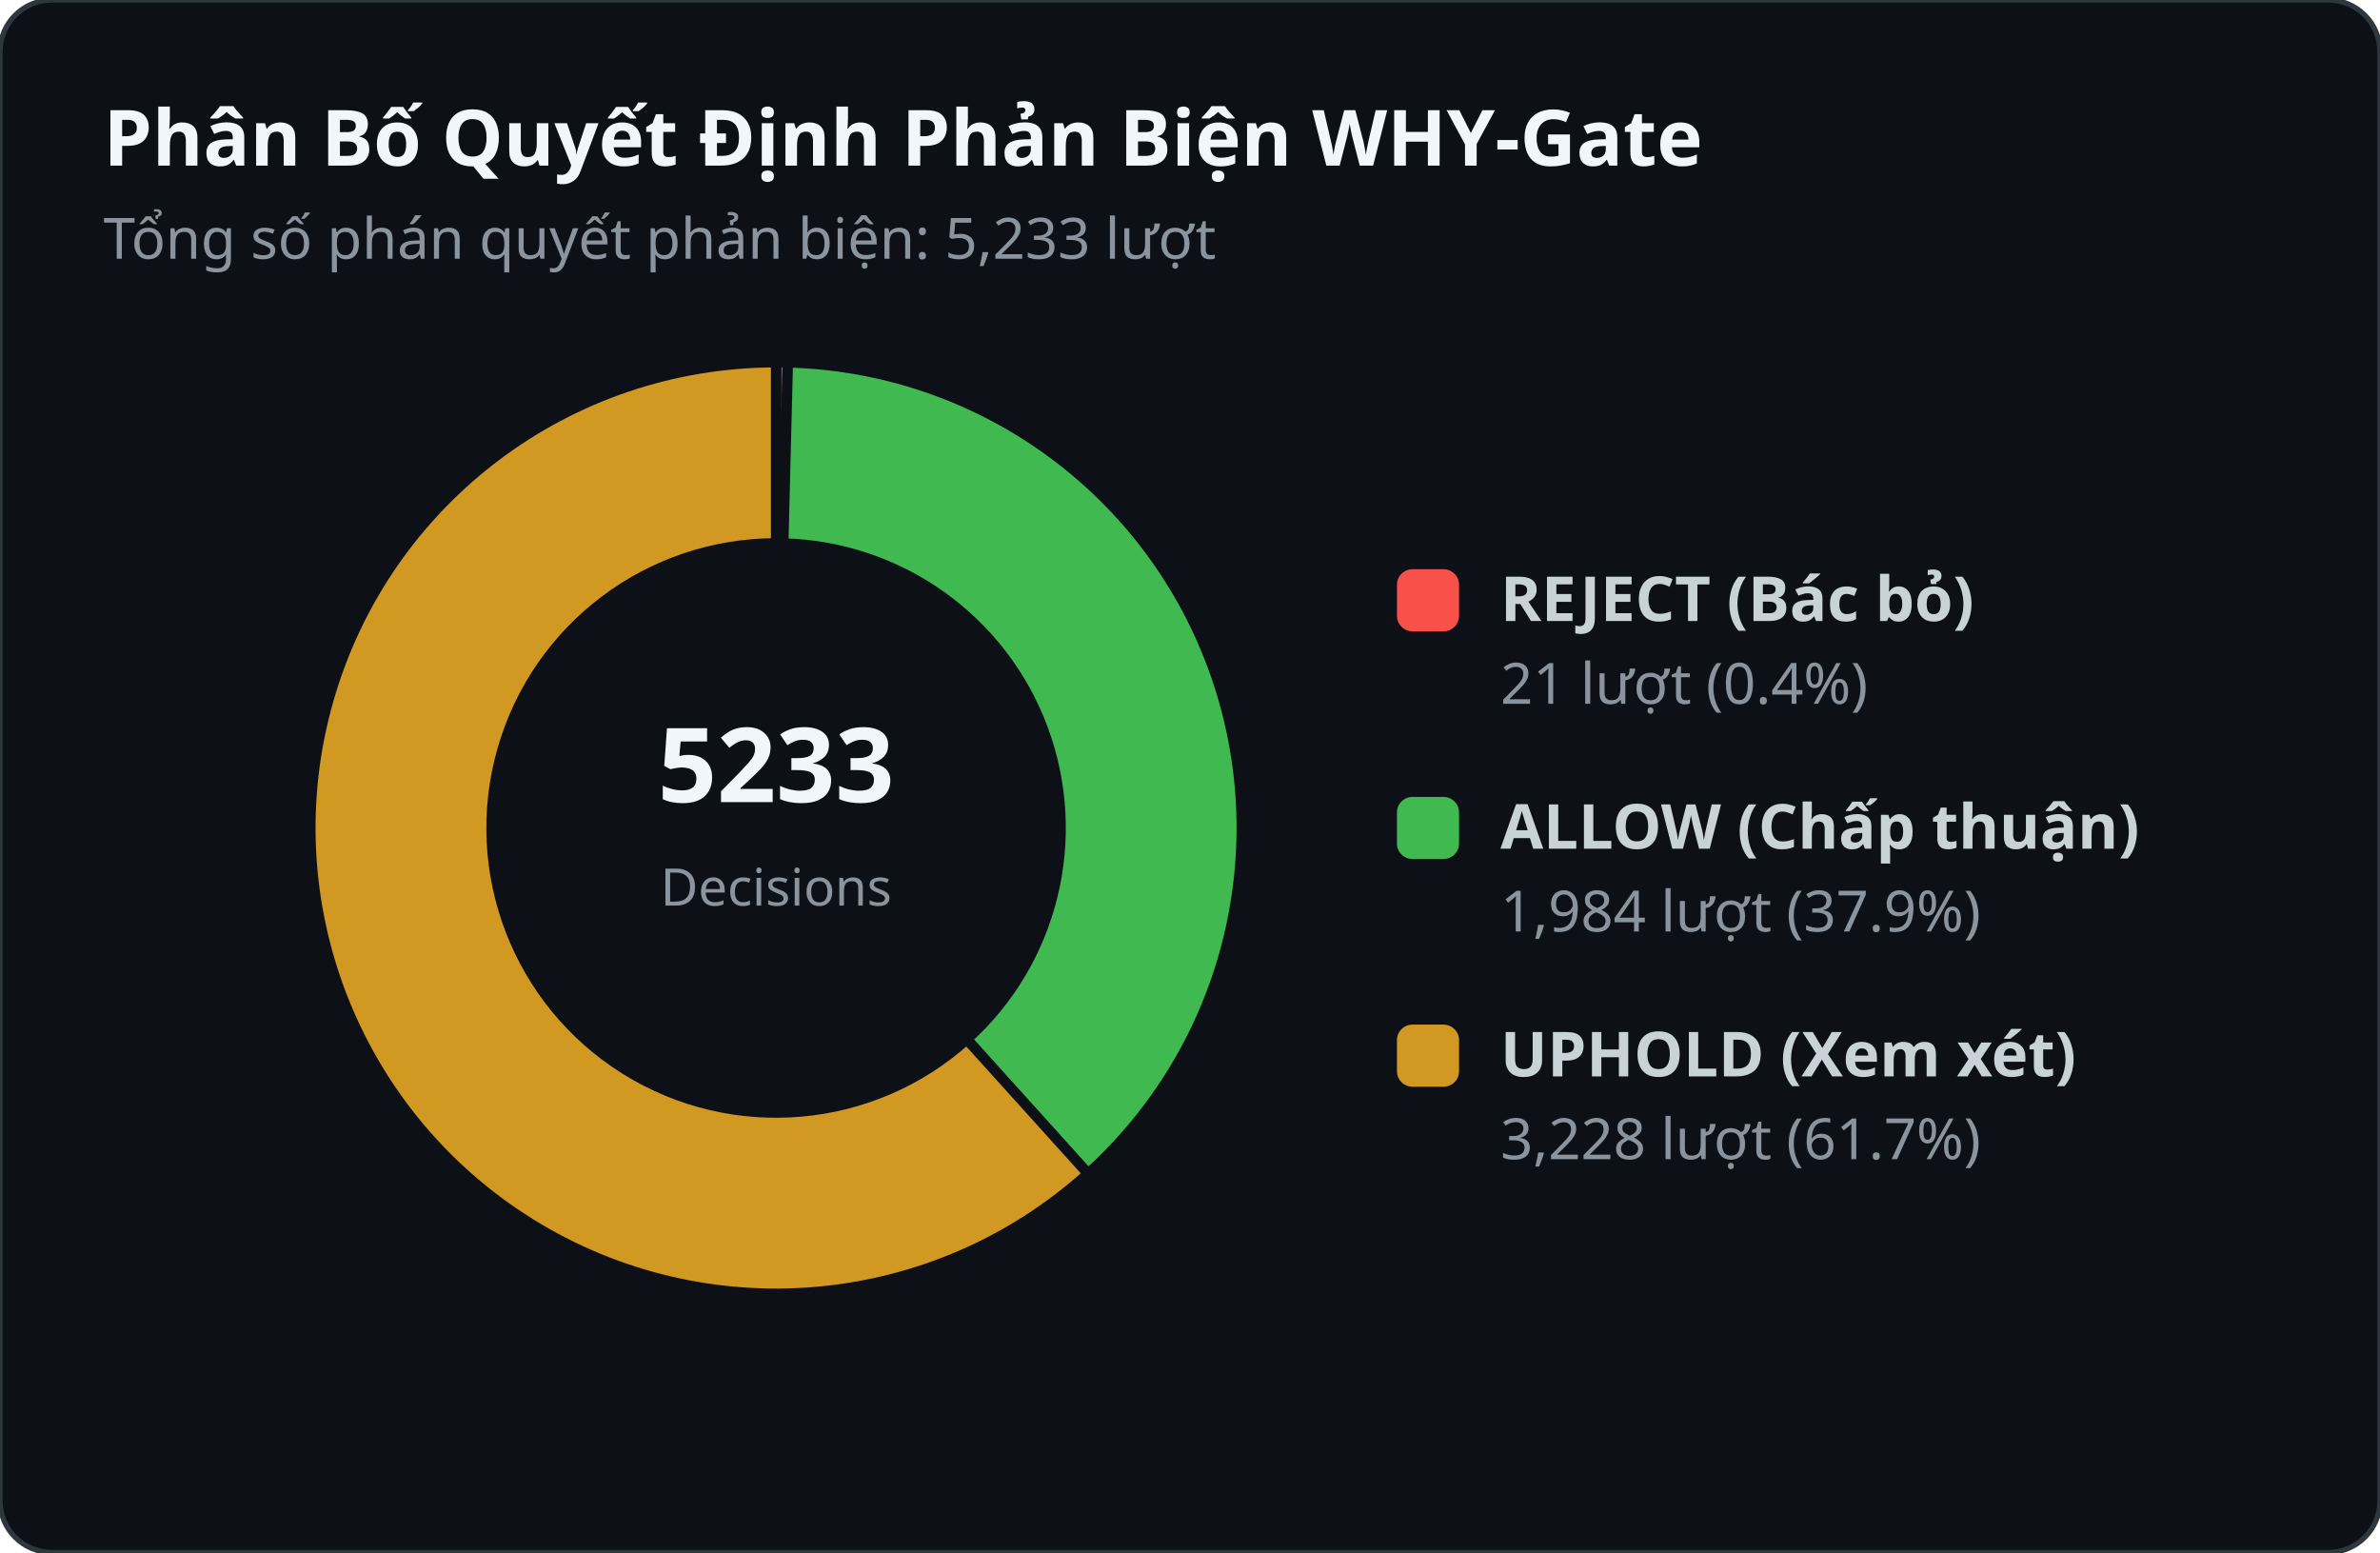
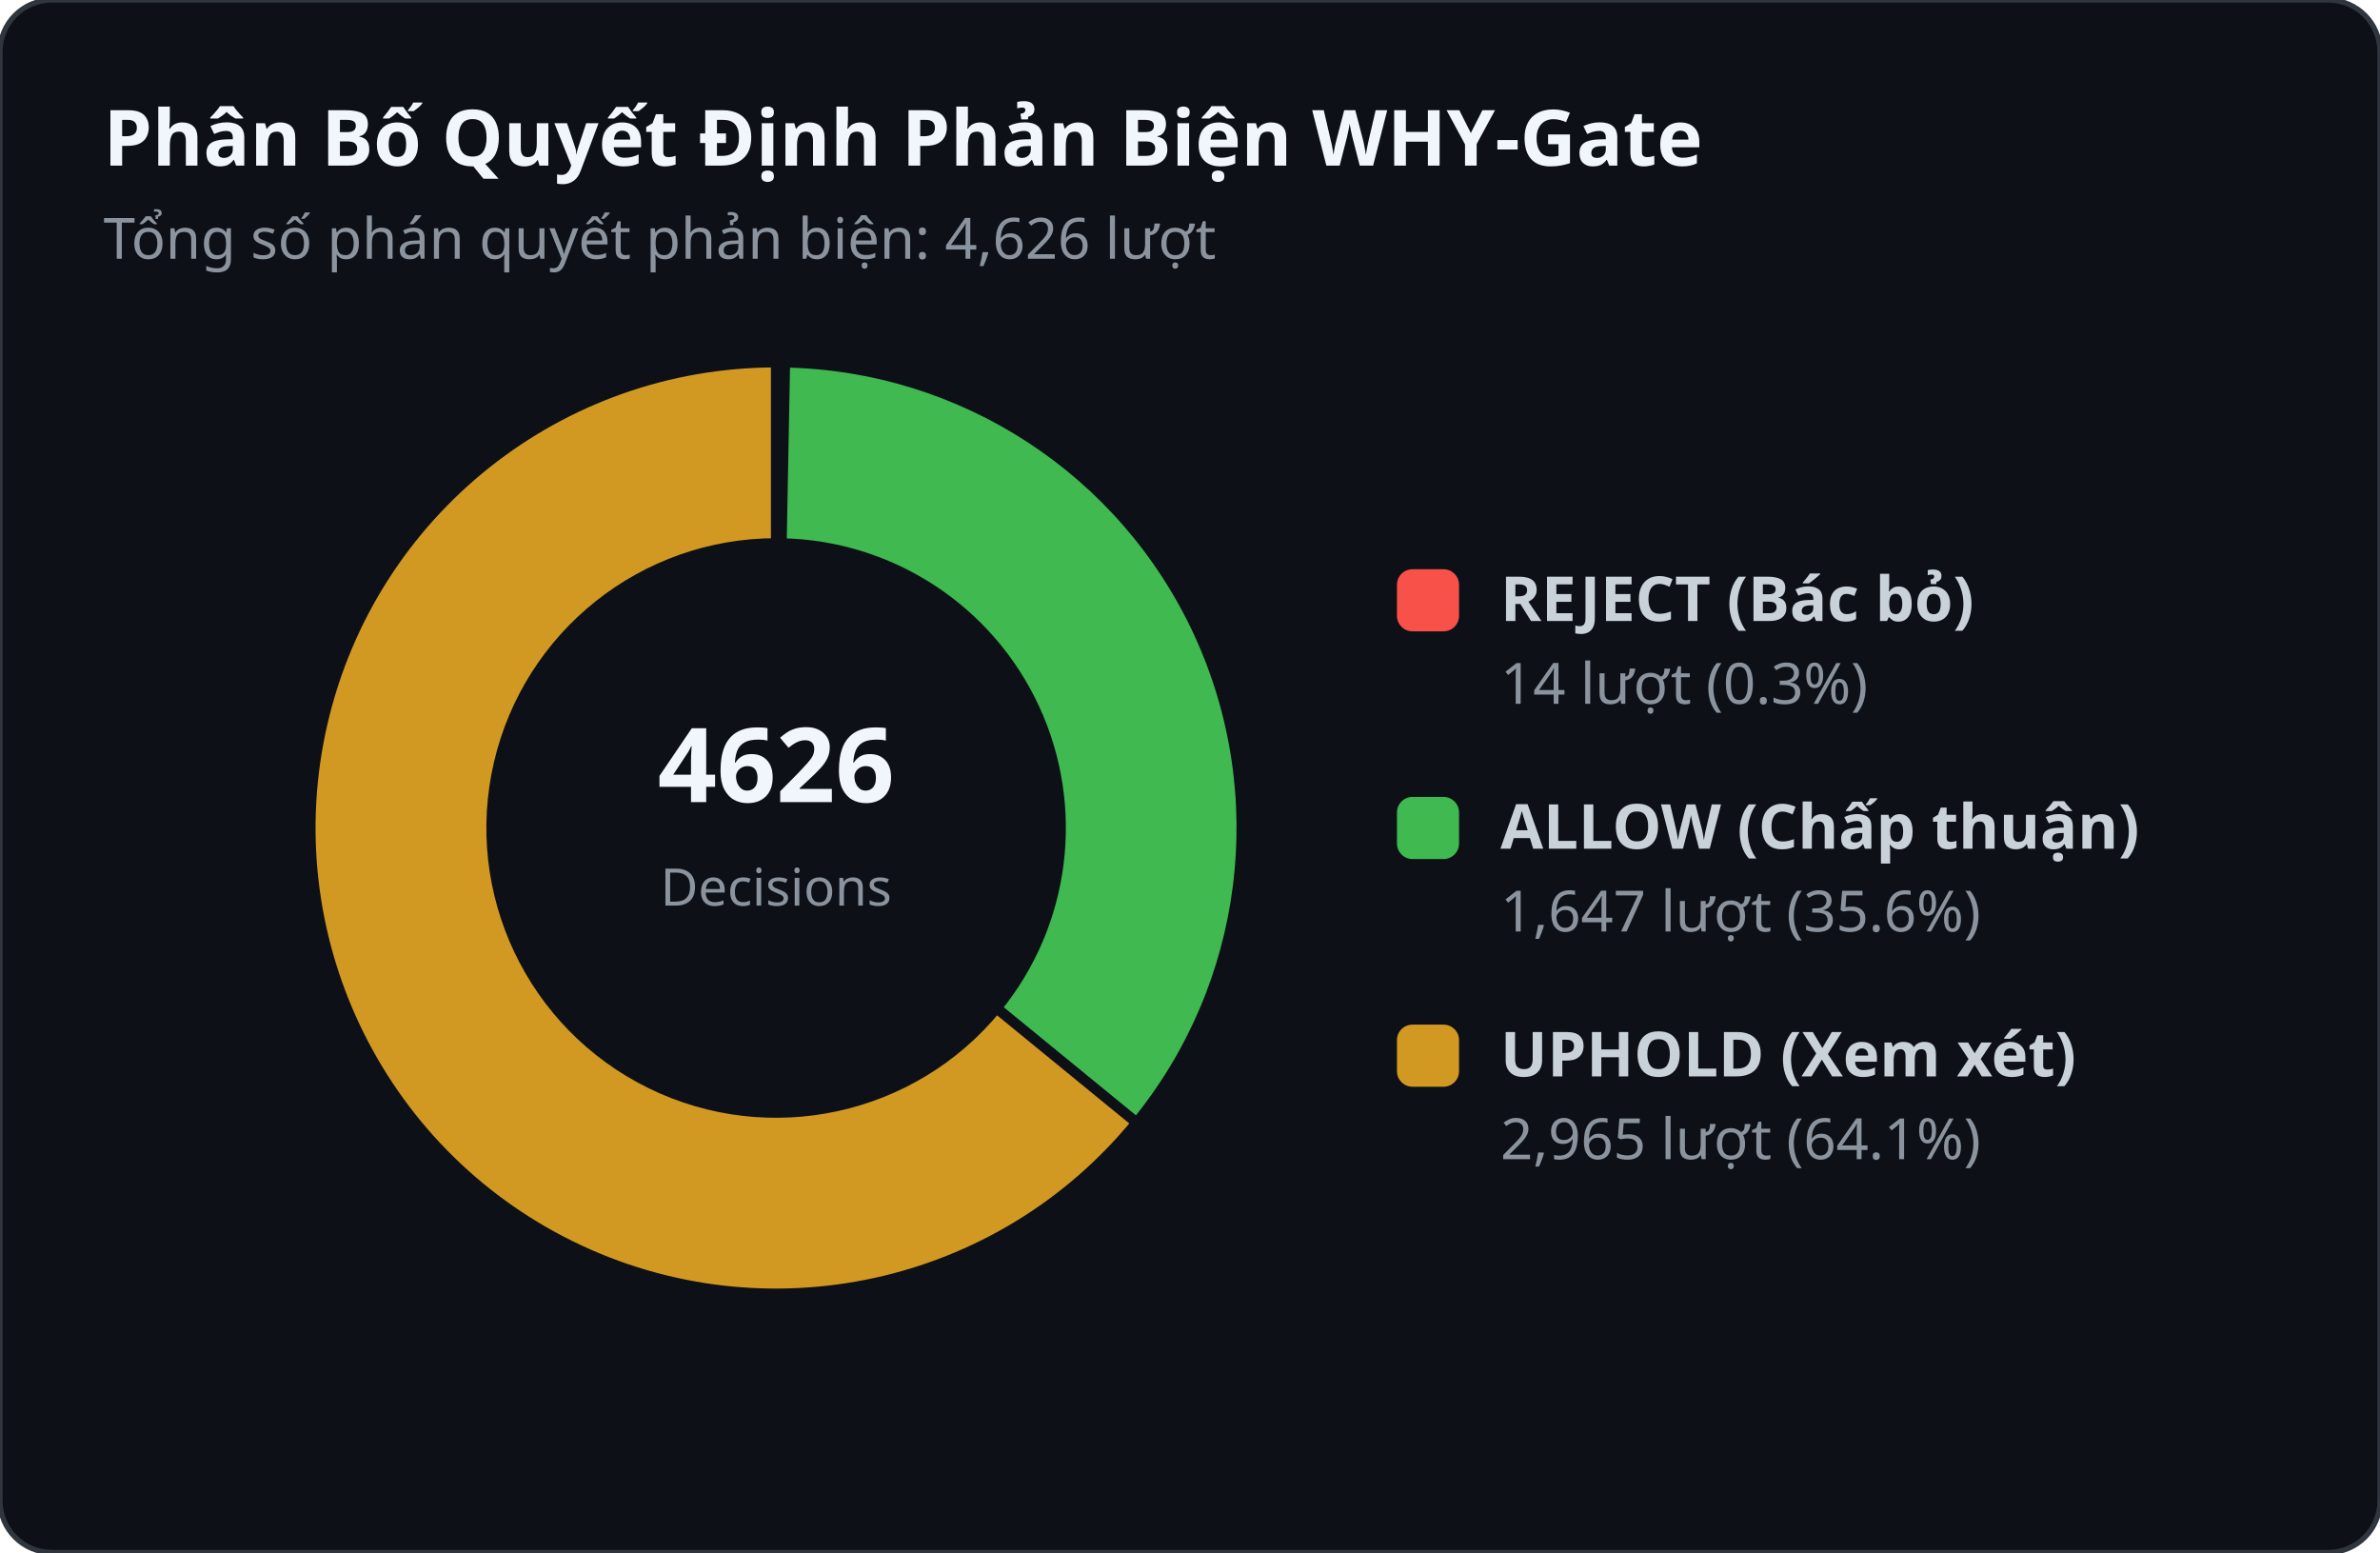
<svg xmlns="http://www.w3.org/2000/svg" width="460" height="300" viewBox="0 0 460 300">
  <rect width="460" height="300" rx="10" fill="#0d1117" stroke="#30363d" stroke-width="1" />
  <text x="20" y="32" font-family="sans-serif" font-size="15" font-weight="600" fill="#f0f6fc">Phân Bố Quyết Định Phản Biện WHY-Gate</text>
-   <text x="20" y="50" font-family="sans-serif" font-size="11" fill="#8b949e">Tổng số phán quyết phản biện: 5,233 lượt</text>
+   <text x="20" y="50" font-family="sans-serif" font-size="11" fill="#8b949e">Tổng số phán quyết phản biện: 4,626 lượt</text>
  <circle cx="150" cy="160" r="90" fill="none" stroke="#30363d" stroke-width="1" />
-   <path d="M 150.00 70.00 A 90 90 0 0 1 152.27 70.03 L 151.39 105.02 A 55 55 0 0 0 150.00 105.00 Z" fill="#f85149" stroke="#0d1117" stroke-width="2" />
-   <path d="M 152.27 70.03 A 90 90 0 0 1 210.30 226.81 L 186.85 200.83 A 55 55 0 0 0 151.39 105.02 Z" fill="#3fb950" stroke="#0d1117" stroke-width="2" />
-   <path d="M 210.30 226.81 A 90 90 0 1 1 150.00 70.00 L 150.00 105.00 A 55 55 0 1 0 186.85 200.83 Z" fill="#d29922" stroke="#0d1117" stroke-width="2" />
-   <text x="150" y="155" text-anchor="middle" font-family="sans-serif" font-size="20" font-weight="700" fill="#f0f6fc">5233</text>
+   <path d="M 150.00 70.00 A 90 90 0 0 1 151.71 70.02 L 151.05 105.01 A 55 55 0 0 0 150.00 105.00 Z" fill="#f85149" stroke="#0d1117" stroke-width="2" />
+   <path d="M 151.71 70.02 A 90 90 0 0 1 219.68 216.96 L 192.59 194.81 A 55 55 0 0 0 151.05 105.01 Z" fill="#3fb950" stroke="#0d1117" stroke-width="2" />
+   <path d="M 219.68 216.96 A 90 90 0 1 1 150.00 70.00 L 150.00 105.00 A 55 55 0 1 0 192.59 194.81 Z" fill="#d29922" stroke="#0d1117" stroke-width="2" />
+   <text x="150" y="155" text-anchor="middle" font-family="sans-serif" font-size="20" font-weight="700" fill="#f0f6fc">4626</text>
  <text x="150" y="175" text-anchor="middle" font-family="sans-serif" font-size="10" fill="#8b949e">Decisions</text>
  <rect x="270" y="110" width="12" height="12" rx="3" fill="#f85149" />
  <text x="290" y="120" font-family="sans-serif" font-size="12" font-weight="600" fill="#c9d1d9">REJECT (Bác bỏ)</text>
-   <text x="290" y="136" font-family="sans-serif" font-size="11" fill="#8b949e">21 lượt (0.4%)</text>
+   <text x="290" y="136" font-family="sans-serif" font-size="11" fill="#8b949e">14 lượt (0.3%)</text>
  <rect x="270" y="154" width="12" height="12" rx="3" fill="#3fb950" />
  <text x="290" y="164" font-family="sans-serif" font-size="12" font-weight="600" fill="#c9d1d9">ALLOW (Chấp thuận)</text>
-   <text x="290" y="180" font-family="sans-serif" font-size="11" fill="#8b949e">1,984 lượt (37.9%)</text>
+   <text x="290" y="180" font-family="sans-serif" font-size="11" fill="#8b949e">1,647 lượt (35.6%)</text>
  <rect x="270" y="198" width="12" height="12" rx="3" fill="#d29922" />
  <text x="290" y="208" font-family="sans-serif" font-size="12" font-weight="600" fill="#c9d1d9">UPHOLD (Xem xét)</text>
-   <text x="290" y="224" font-family="sans-serif" font-size="11" fill="#8b949e">3,228 lượt (61.7%)</text>
+   <text x="290" y="224" font-family="sans-serif" font-size="11" fill="#8b949e">2,965 lượt (64.1%)</text>
</svg>
